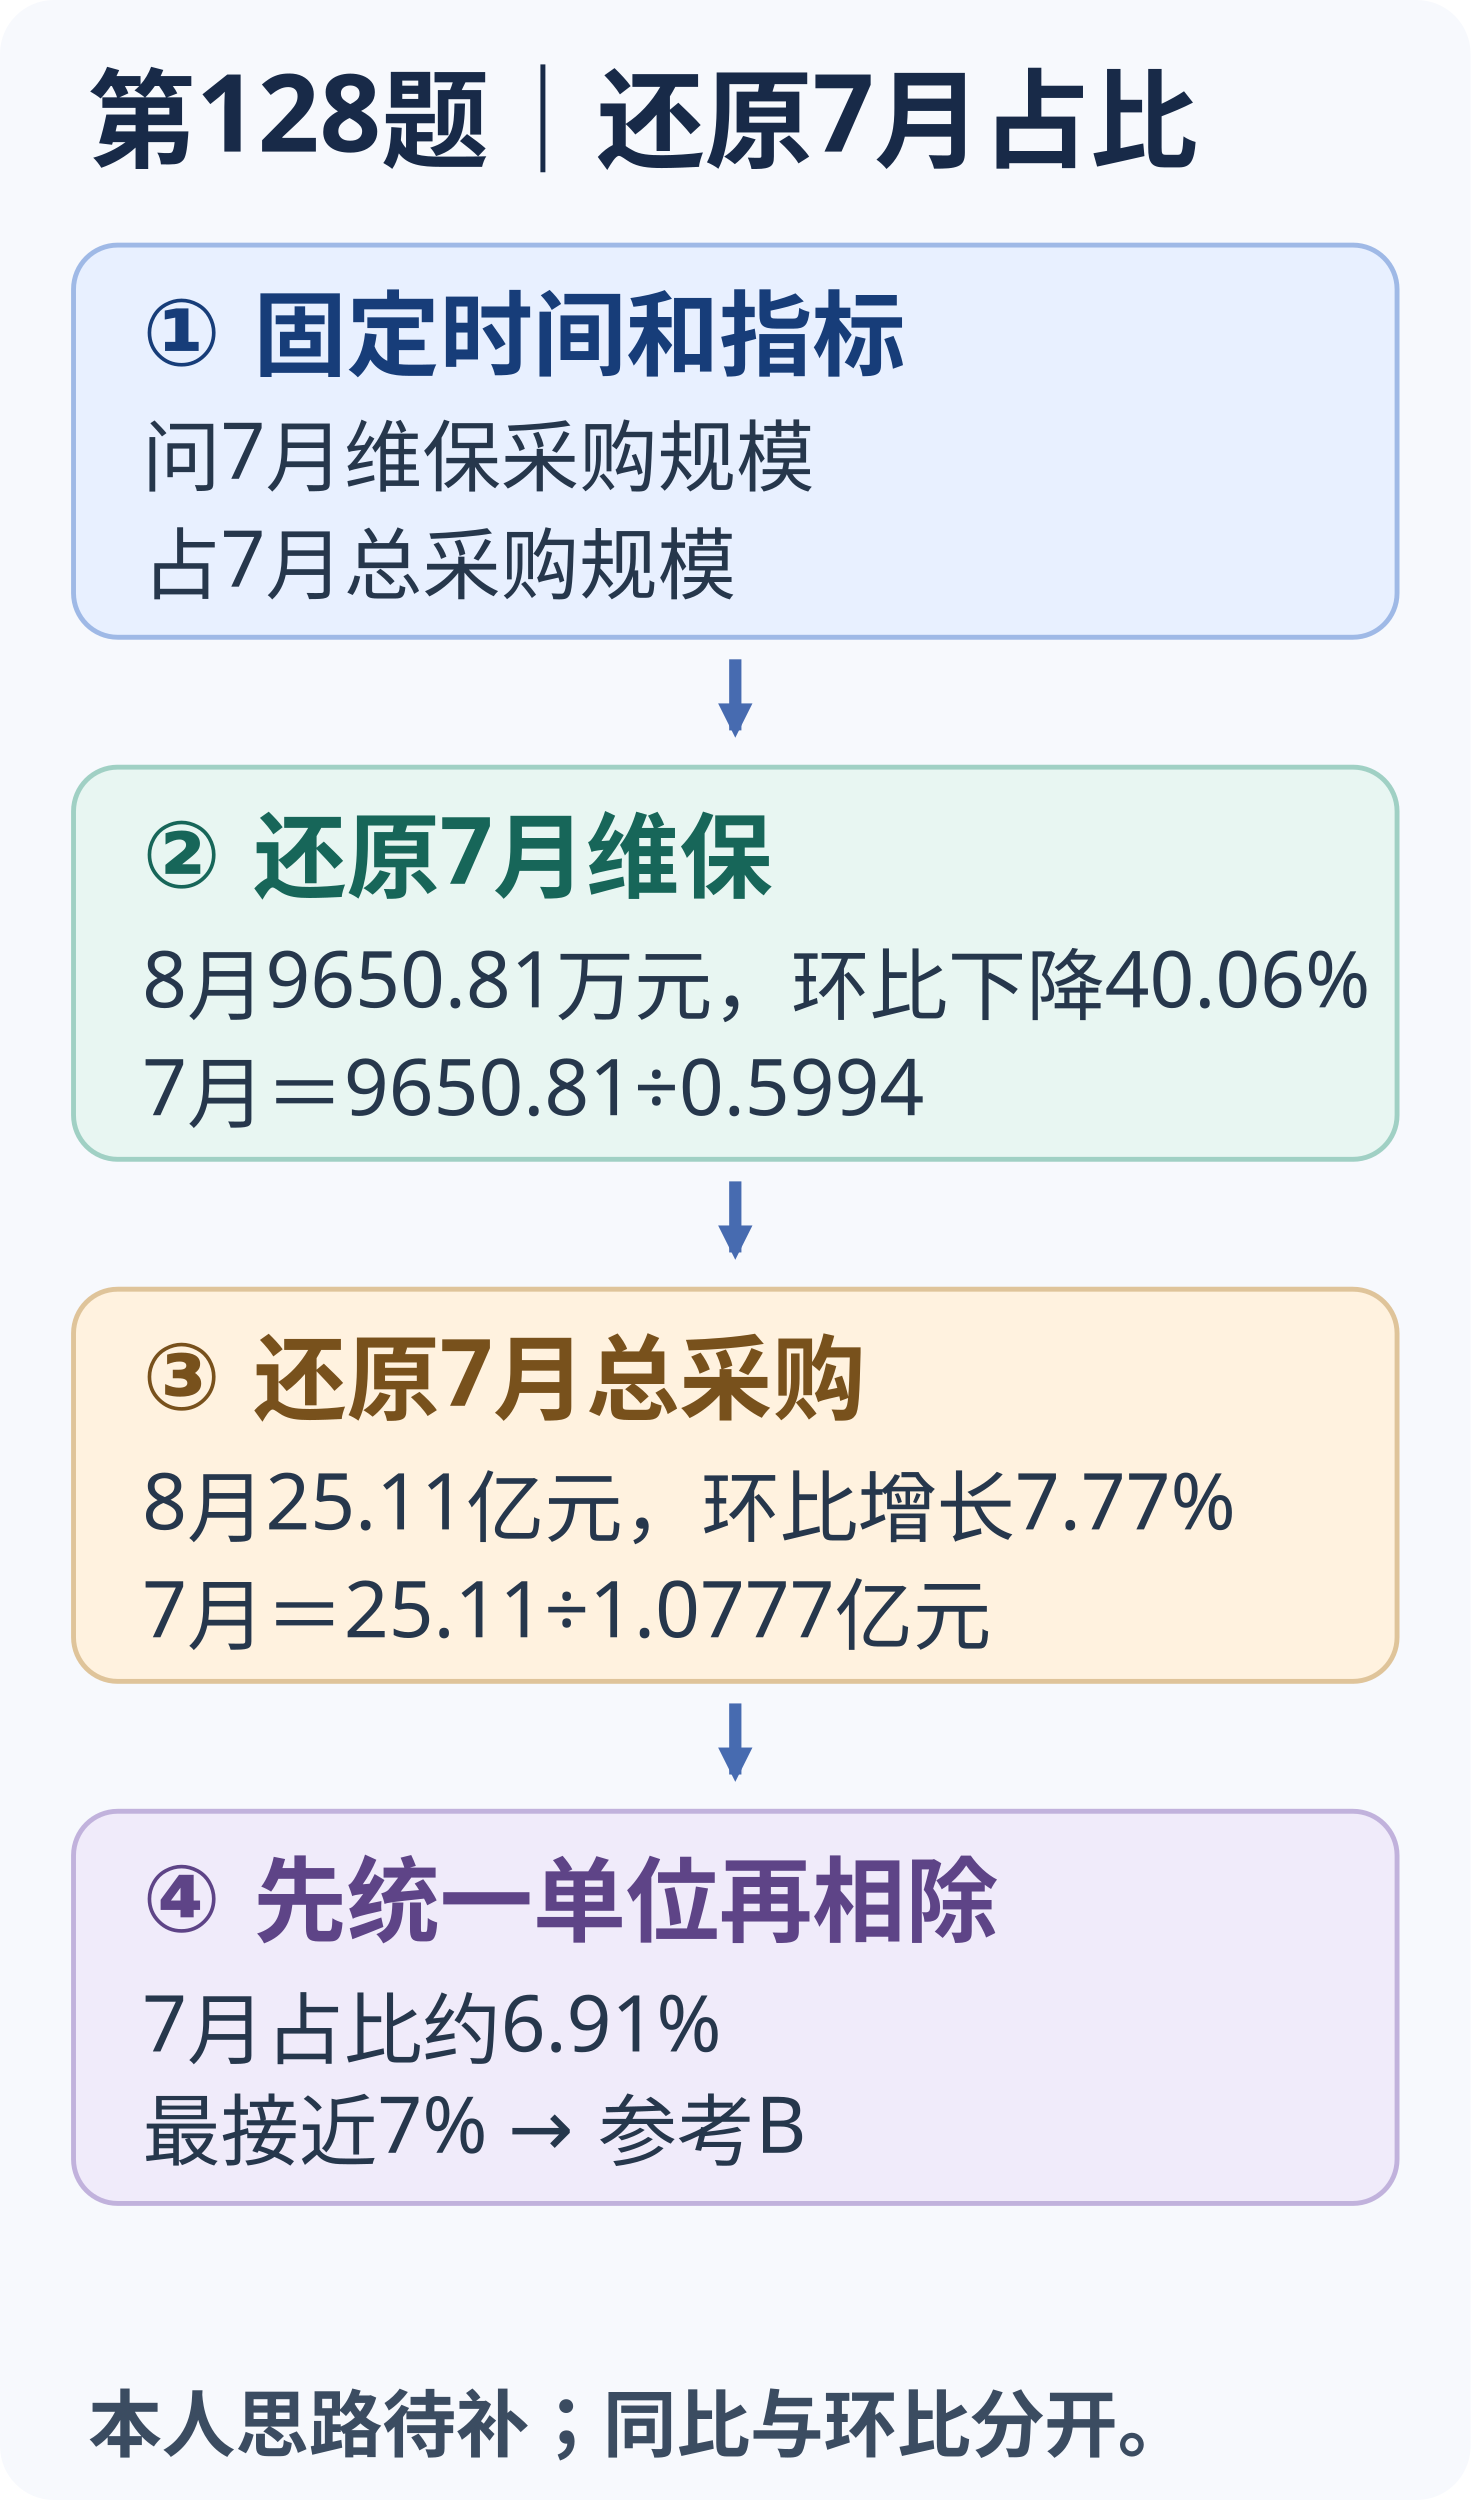
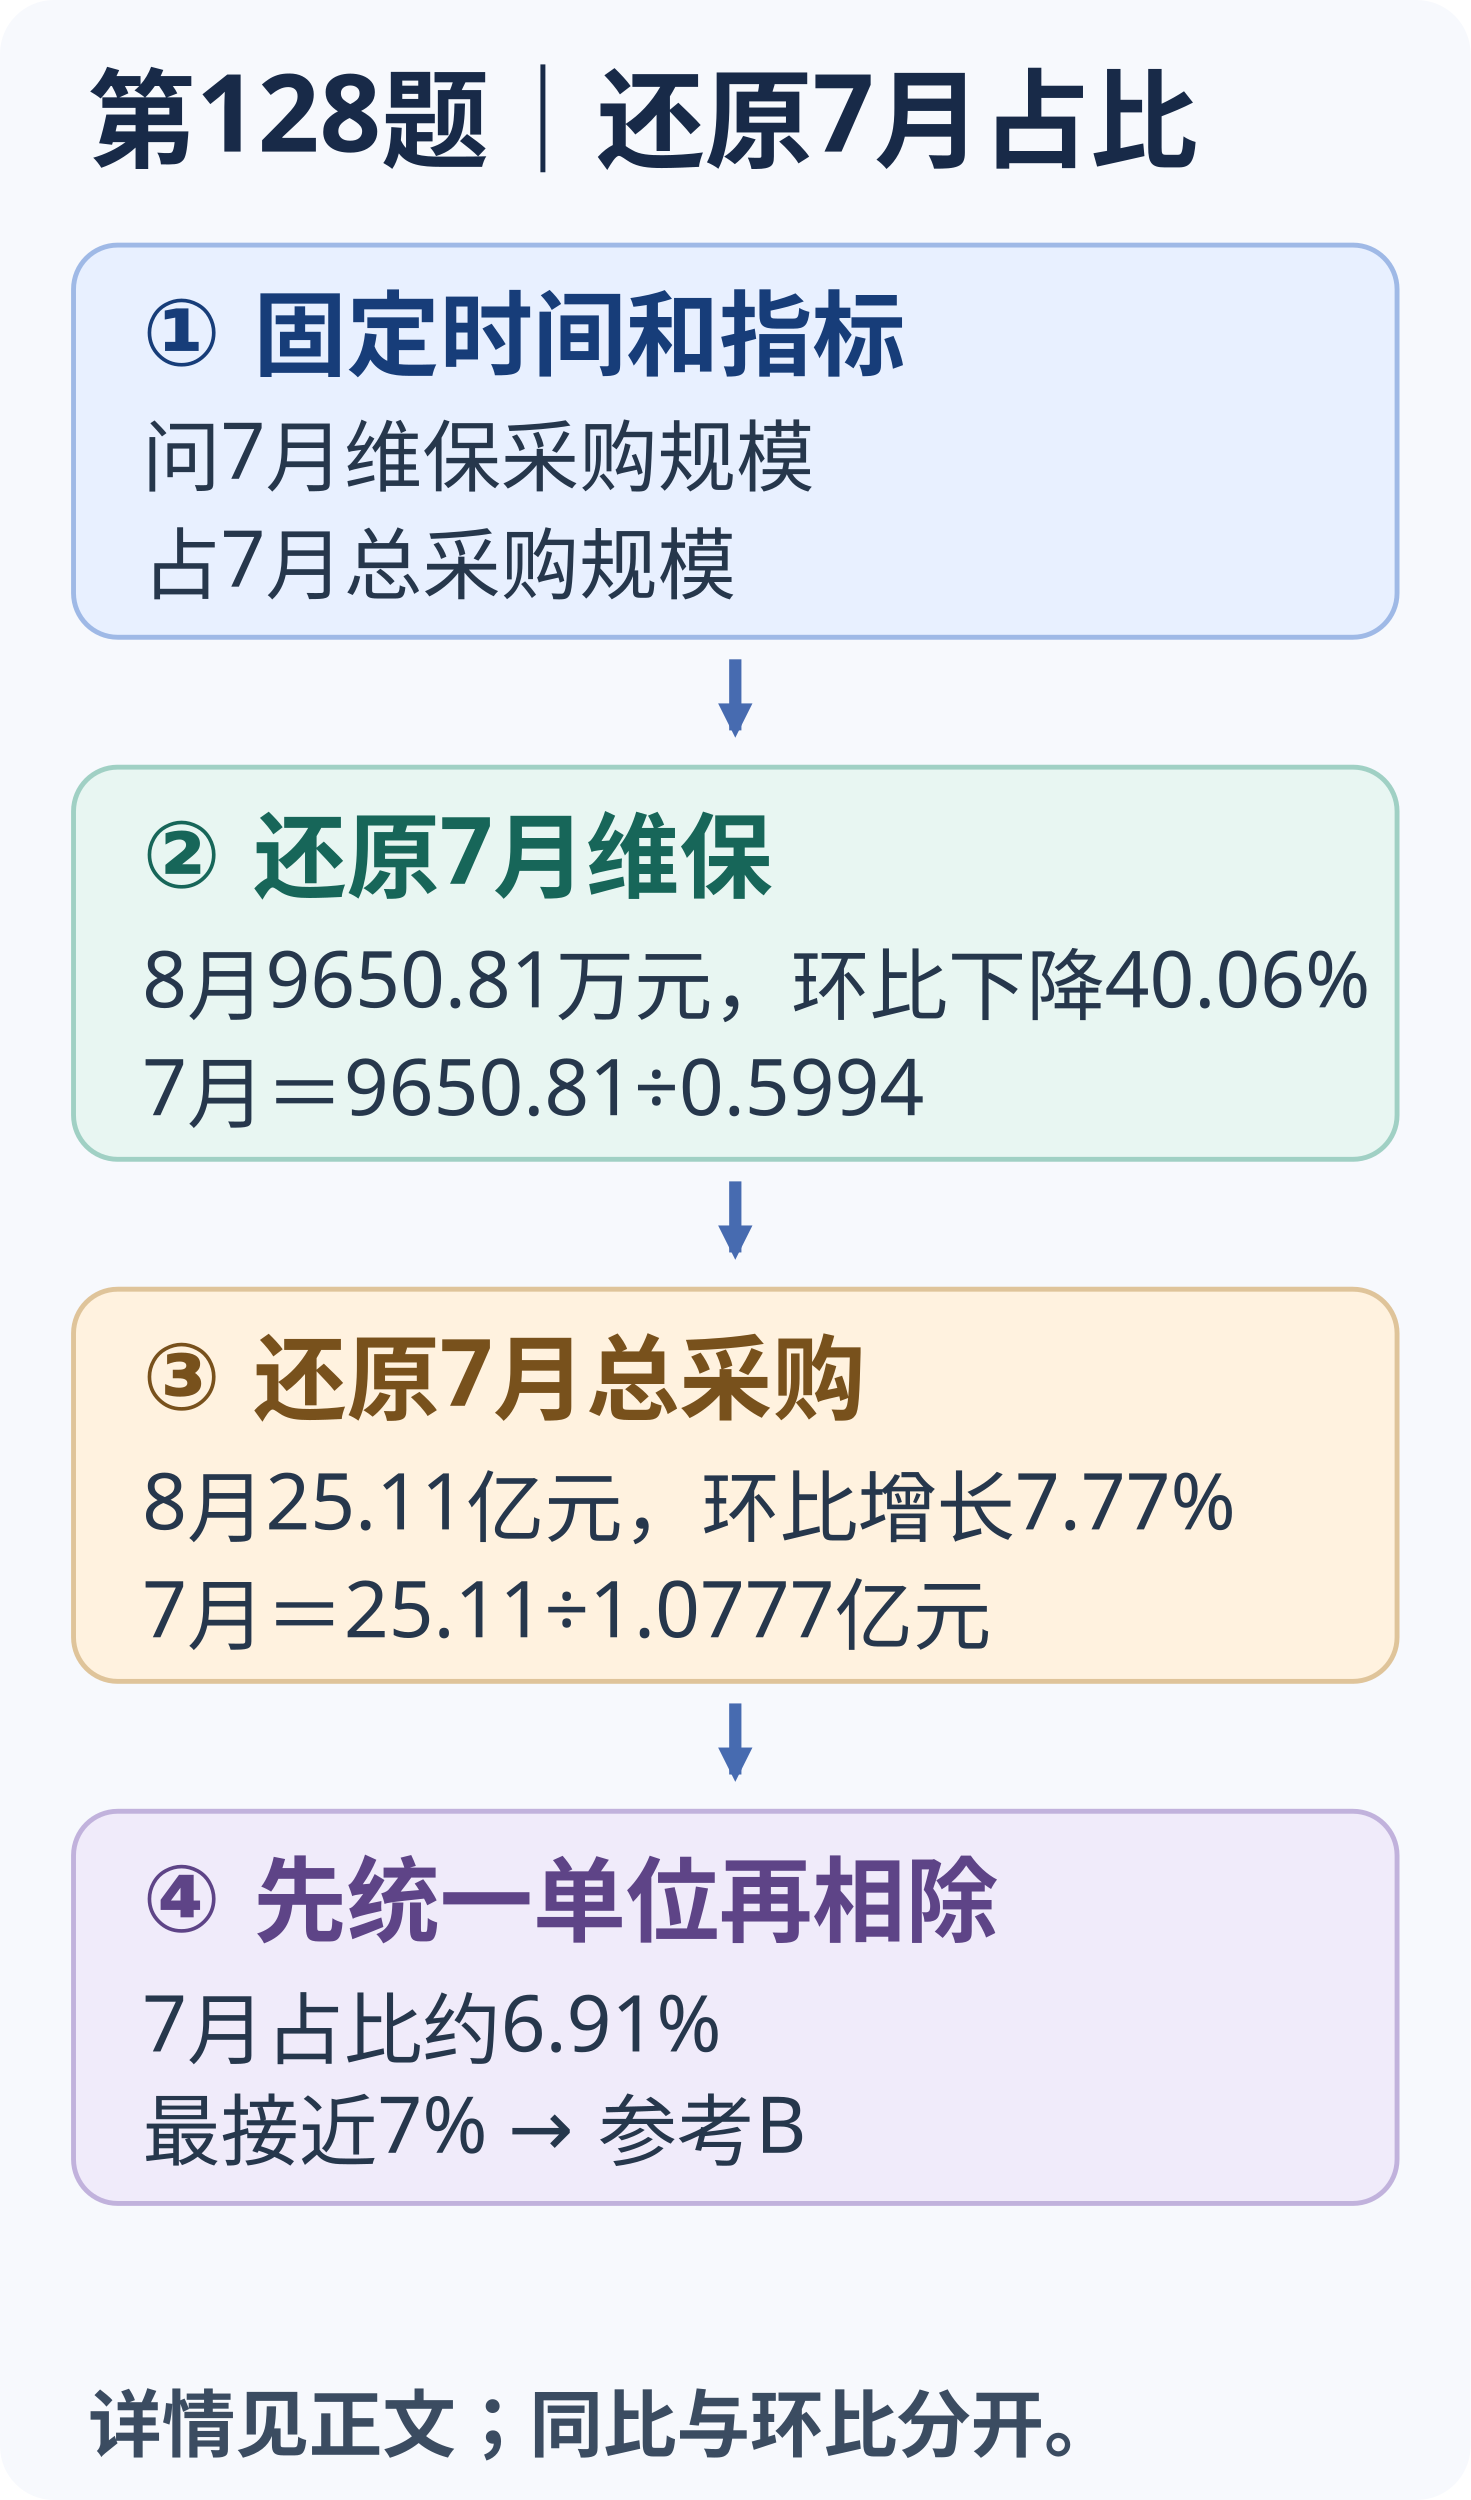
<svg xmlns="http://www.w3.org/2000/svg" viewBox="0 0 600 1020" role="img" aria-labelledby="title desc">
  <defs>
    <marker id="arrow" markerWidth="14" markerHeight="14" refX="11" refY="7" orient="auto" markerUnits="userSpaceOnUse">
      <path d="M0 0 L14 7 L0 14 Z" fill="#476bb0" />
    </marker>
  </defs>
  <rect width="600" height="1020" rx="22" fill="#f7f9fd" />
  <g font-family="Microsoft YaHei, sans-serif">
    <text x="36" y="65" font-size="44" font-weight="700" fill="#182a48">第128题｜还原7月占比</text>
    <rect x="30" y="100" width="540" height="160" rx="18" fill="#e8f0ff" stroke="#9fb9e6" stroke-width="2" />
    <text x="58" y="149" font-size="38" font-weight="700" fill="#173d79">① 固定时间和指标</text>
    <text x="58" y="198" font-size="32" fill="#26374c">问7月维保采购规模</text>
    <text x="58" y="242" font-size="32" fill="#26374c">占7月总采购规模</text>
    <path d="M300 269 V298" fill="none" stroke="#476bb0" stroke-width="5" marker-end="url(#arrow)" />
    <rect x="30" y="313" width="540" height="160" rx="18" fill="#e8f6f2" stroke="#a0d0c4" stroke-width="2" />
    <text x="58" y="362" font-size="38" font-weight="700" fill="#176659">② 还原7月维保</text>
    <text x="58" y="411" font-size="32" fill="#26374c">8月9650.81万元，环比下降40.06%</text>
    <text x="58" y="455" font-size="32" fill="#26374c">7月＝9650.81÷0.5994</text>
    <path d="M300 482 V511" fill="none" stroke="#476bb0" stroke-width="5" marker-end="url(#arrow)" />
    <rect x="30" y="526" width="540" height="160" rx="18" fill="#fff2df" stroke="#dfc49a" stroke-width="2" />
    <text x="58" y="575" font-size="38" font-weight="700" fill="#78511c">③ 还原7月总采购</text>
    <text x="58" y="624" font-size="32" fill="#26374c">8月25.11亿元，环比增长7.77%</text>
    <text x="58" y="668" font-size="32" fill="#26374c">7月＝25.11÷1.0777亿元</text>
    <path d="M300 695 V724" fill="none" stroke="#476bb0" stroke-width="5" marker-end="url(#arrow)" />
    <rect x="30" y="739" width="540" height="160" rx="18" fill="#f0ebfa" stroke="#c1b2dc" stroke-width="2" />
    <text x="58" y="788" font-size="38" font-weight="700" fill="#5e4487">④ 先统一单位再相除</text>
    <text x="58" y="837" font-size="32" fill="#26374c">7月占比约6.91%</text>
    <text x="58" y="881" font-size="32" fill="#26374c">最接近7% → 参考B</text>
-     <text x="36" y="1000" font-size="30" font-weight="600" fill="#3b4c61">本人思路待补；同比与环比分开。</text>
+     <text x="36" y="1000" font-size="30" font-weight="600" fill="#3b4c61">详情见正文；同比与环比分开。</text>
  </g>
</svg>
